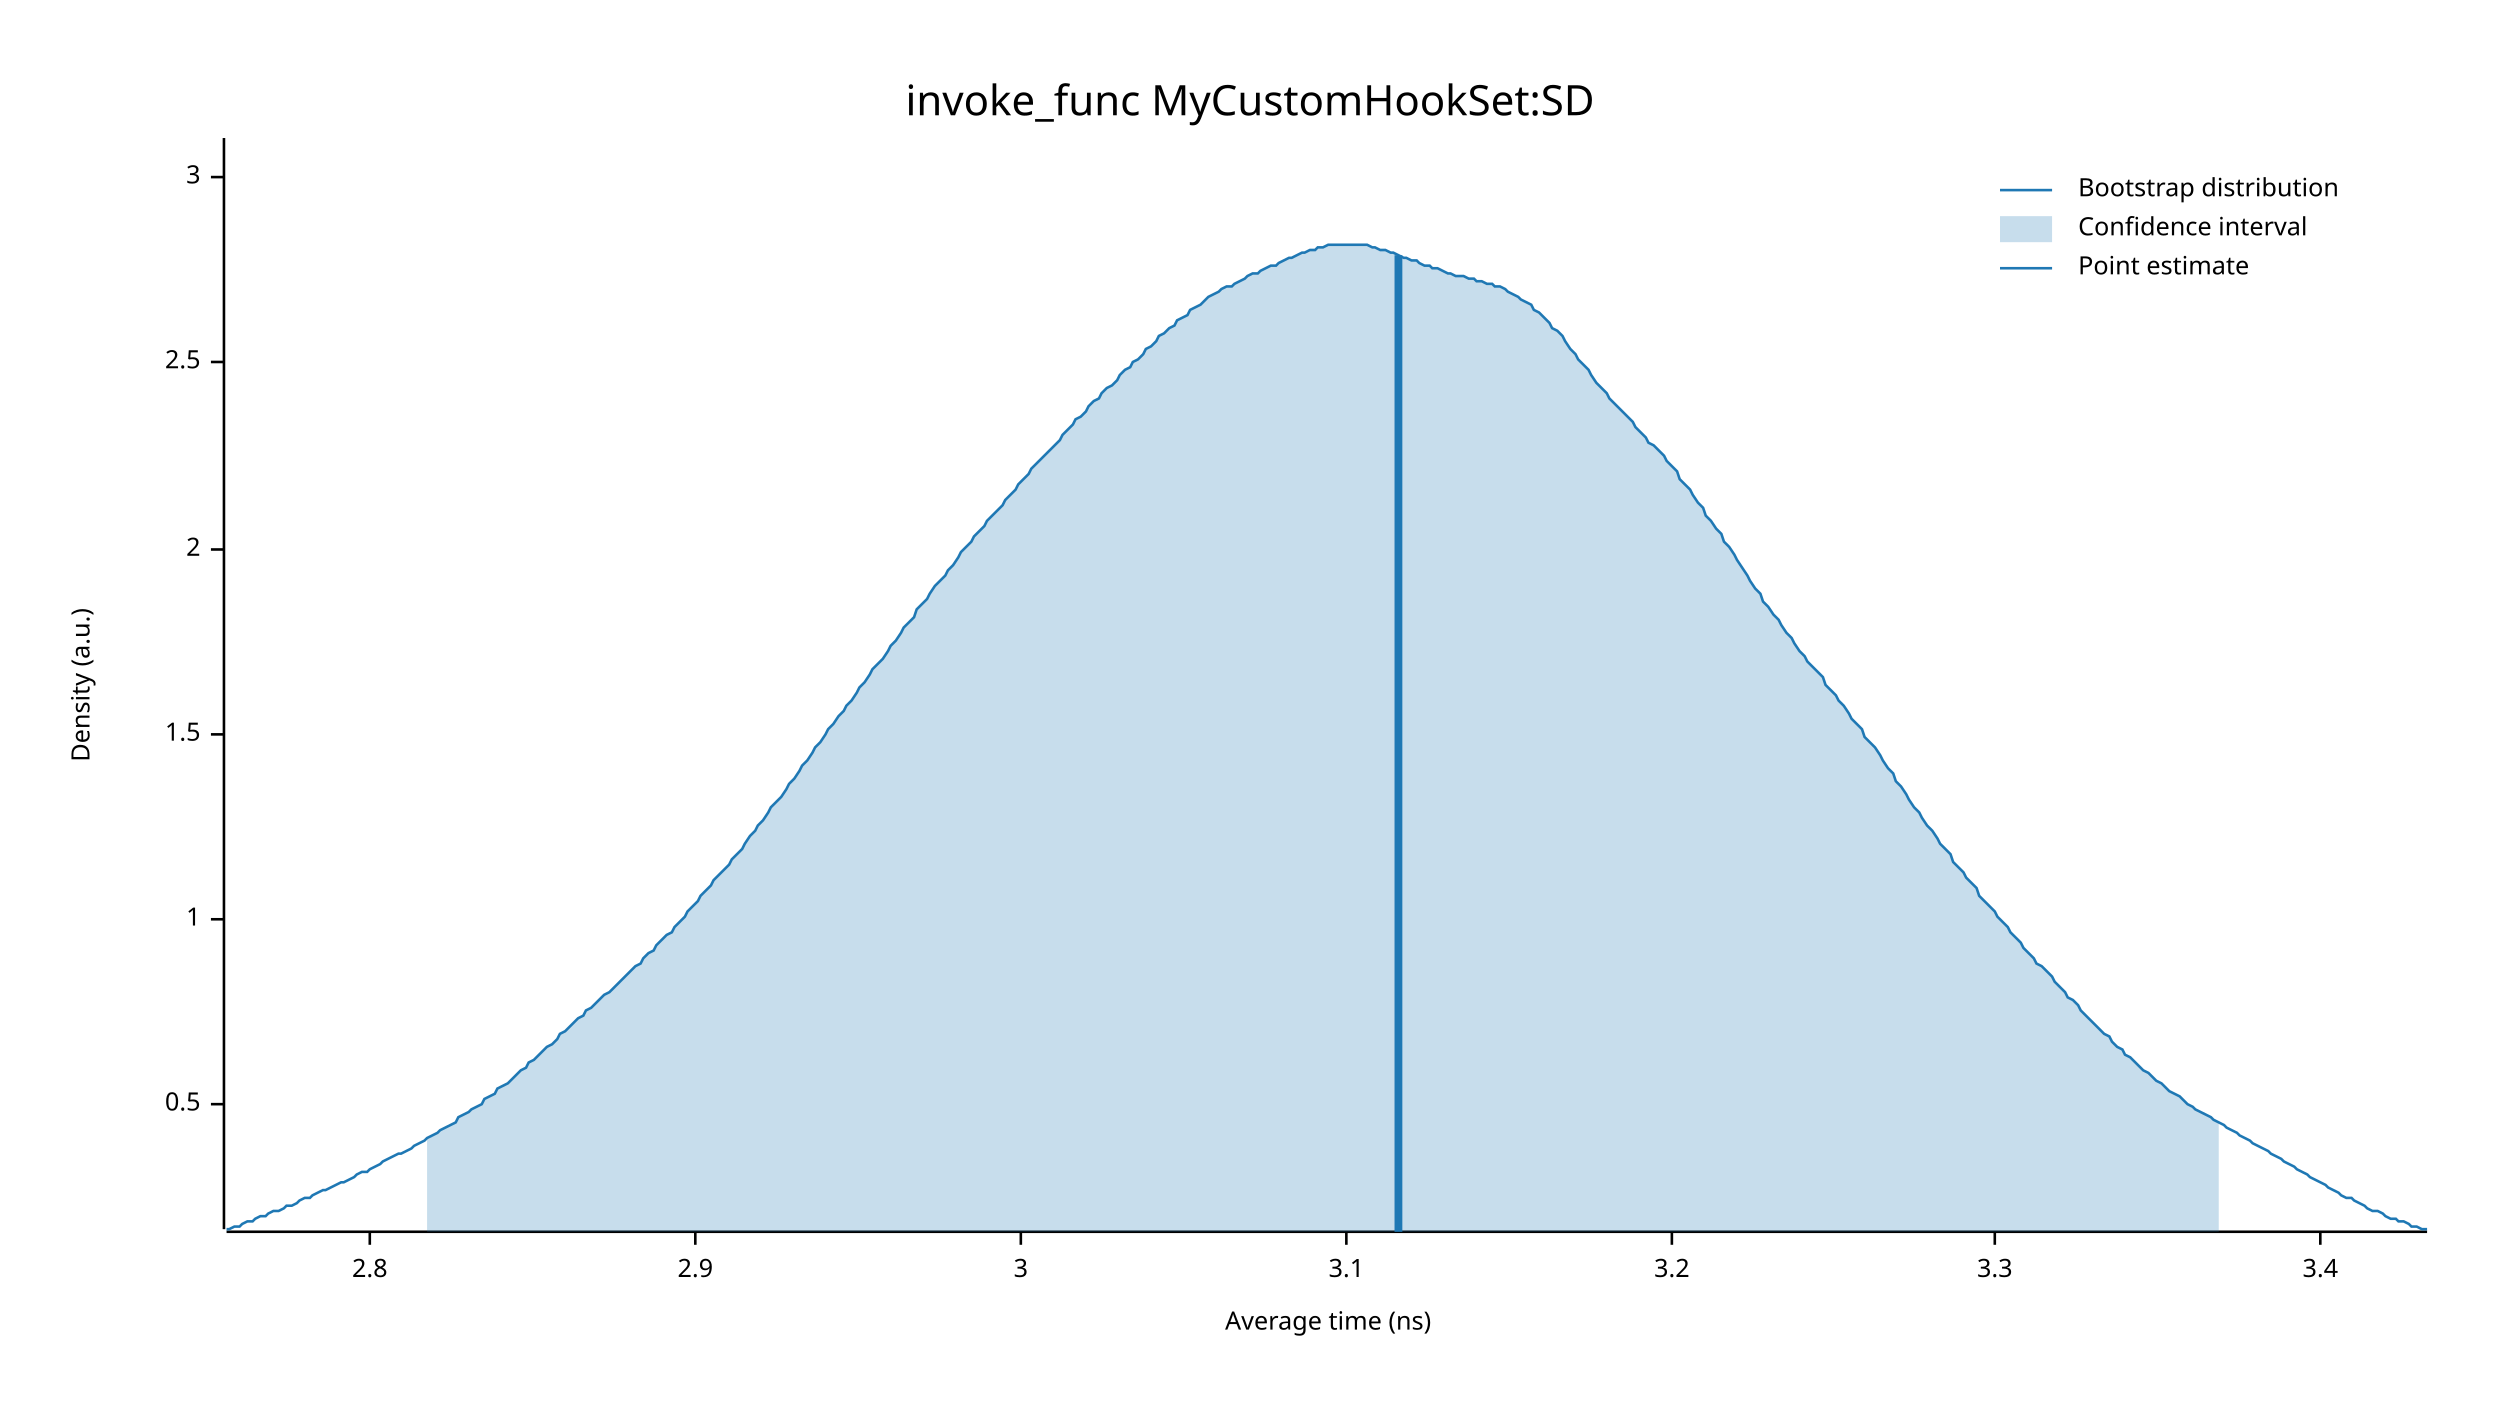
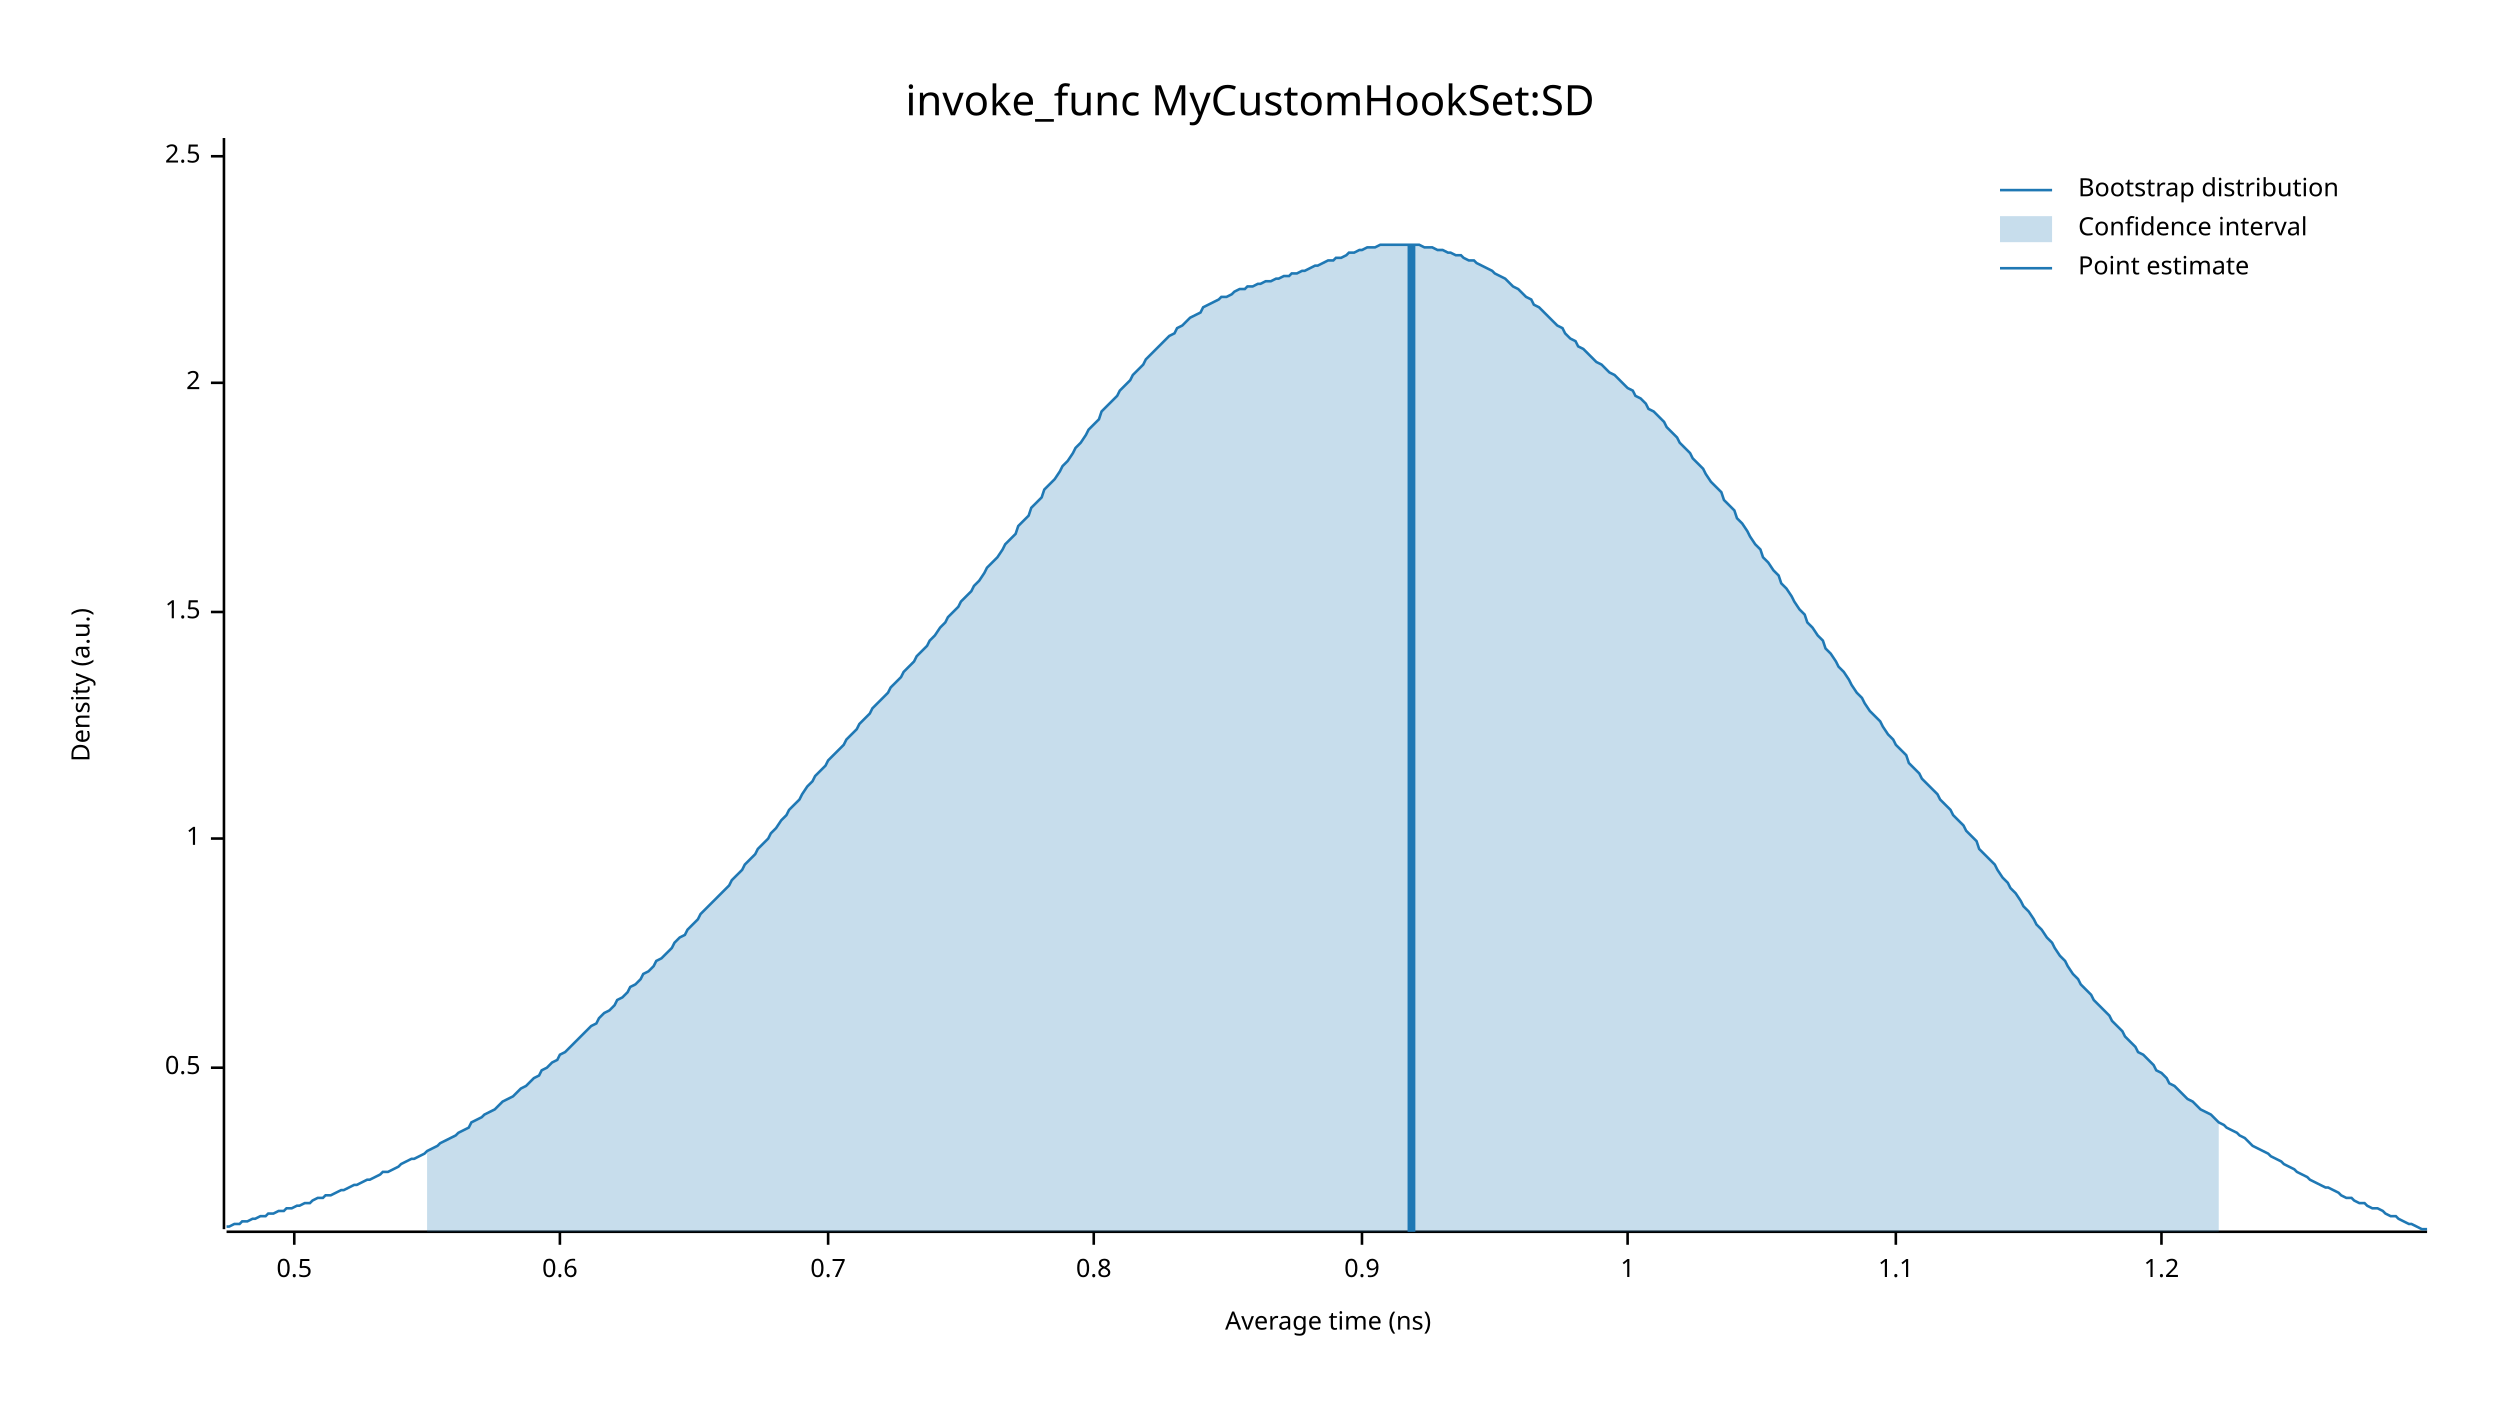
<svg xmlns="http://www.w3.org/2000/svg" width="960" height="540" viewBox="0 0 960 540">
  <text x="480" y="32" dy="0.76em" text-anchor="middle" font-family="sans-serif" font-size="16.129" opacity="1" fill="#000000">
invoke_func MyCustomHookSet:SD
</text>
  <text x="27" y="263" dy="0.76em" text-anchor="middle" font-family="sans-serif" font-size="9.677" opacity="1" fill="#000000" transform="rotate(270, 27, 263)">
Density (a.u.)
</text>
  <text x="510" y="513" dy="-0.5ex" text-anchor="middle" font-family="sans-serif" font-size="9.677" opacity="1" fill="#000000">
Average time (ns)
</text>
  <polyline fill="none" opacity="1" stroke="#000000" stroke-width="1" points="86,53 86,472 " />
-   <text x="77" y="424" dy="0.5ex" text-anchor="end" font-family="sans-serif" font-size="9.677" opacity="1" fill="#000000">
+   <text x="77" y="410" dy="0.5ex" text-anchor="end" font-family="sans-serif" font-size="9.677" opacity="1" fill="#000000">
0.5
</text>
-   <polyline fill="none" opacity="1" stroke="#000000" stroke-width="1" points="81,424 86,424 " />
-   <text x="77" y="353" dy="0.5ex" text-anchor="end" font-family="sans-serif" font-size="9.677" opacity="1" fill="#000000">
+   <polyline fill="none" opacity="1" stroke="#000000" stroke-width="1" points="81,410 86,410 " />
+   <text x="77" y="322" dy="0.5ex" text-anchor="end" font-family="sans-serif" font-size="9.677" opacity="1" fill="#000000">
1
</text>
-   <polyline fill="none" opacity="1" stroke="#000000" stroke-width="1" points="81,353 86,353 " />
-   <text x="77" y="282" dy="0.5ex" text-anchor="end" font-family="sans-serif" font-size="9.677" opacity="1" fill="#000000">
+   <polyline fill="none" opacity="1" stroke="#000000" stroke-width="1" points="81,322 86,322 " />
+   <text x="77" y="235" dy="0.5ex" text-anchor="end" font-family="sans-serif" font-size="9.677" opacity="1" fill="#000000">
1.5
</text>
-   <polyline fill="none" opacity="1" stroke="#000000" stroke-width="1" points="81,282 86,282 " />
-   <text x="77" y="211" dy="0.5ex" text-anchor="end" font-family="sans-serif" font-size="9.677" opacity="1" fill="#000000">
+   <polyline fill="none" opacity="1" stroke="#000000" stroke-width="1" points="81,235 86,235 " />
+   <text x="77" y="147" dy="0.5ex" text-anchor="end" font-family="sans-serif" font-size="9.677" opacity="1" fill="#000000">
2
</text>
-   <polyline fill="none" opacity="1" stroke="#000000" stroke-width="1" points="81,211 86,211 " />
-   <text x="77" y="139" dy="0.5ex" text-anchor="end" font-family="sans-serif" font-size="9.677" opacity="1" fill="#000000">
+   <polyline fill="none" opacity="1" stroke="#000000" stroke-width="1" points="81,147 86,147 " />
+   <text x="77" y="60" dy="0.5ex" text-anchor="end" font-family="sans-serif" font-size="9.677" opacity="1" fill="#000000">
2.5
</text>
-   <polyline fill="none" opacity="1" stroke="#000000" stroke-width="1" points="81,139 86,139 " />
-   <text x="77" y="68" dy="0.5ex" text-anchor="end" font-family="sans-serif" font-size="9.677" opacity="1" fill="#000000">
- 3
+   <polyline fill="none" opacity="1" stroke="#000000" stroke-width="1" points="81,60 86,60 " />
+   <polyline fill="none" opacity="1" stroke="#000000" stroke-width="1" points="87,473 932,473 " />
+   <text x="113" y="483" dy="0.76em" text-anchor="middle" font-family="sans-serif" font-size="9.677" opacity="1" fill="#000000">
+ 0.5
</text>
-   <polyline fill="none" opacity="1" stroke="#000000" stroke-width="1" points="81,68 86,68 " />
-   <polyline fill="none" opacity="1" stroke="#000000" stroke-width="1" points="87,473 932,473 " />
-   <text x="142" y="483" dy="0.76em" text-anchor="middle" font-family="sans-serif" font-size="9.677" opacity="1" fill="#000000">
- 2.8
+   <polyline fill="none" opacity="1" stroke="#000000" stroke-width="1" points="113,473 113,478 " />
+   <text x="215" y="483" dy="0.76em" text-anchor="middle" font-family="sans-serif" font-size="9.677" opacity="1" fill="#000000">
+ 0.6
</text>
-   <polyline fill="none" opacity="1" stroke="#000000" stroke-width="1" points="142,473 142,478 " />
-   <text x="267" y="483" dy="0.76em" text-anchor="middle" font-family="sans-serif" font-size="9.677" opacity="1" fill="#000000">
- 2.9
+   <polyline fill="none" opacity="1" stroke="#000000" stroke-width="1" points="215,473 215,478 " />
+   <text x="318" y="483" dy="0.76em" text-anchor="middle" font-family="sans-serif" font-size="9.677" opacity="1" fill="#000000">
+ 0.7
</text>
-   <polyline fill="none" opacity="1" stroke="#000000" stroke-width="1" points="267,473 267,478 " />
-   <text x="392" y="483" dy="0.76em" text-anchor="middle" font-family="sans-serif" font-size="9.677" opacity="1" fill="#000000">
- 3
+   <polyline fill="none" opacity="1" stroke="#000000" stroke-width="1" points="318,473 318,478 " />
+   <text x="420" y="483" dy="0.76em" text-anchor="middle" font-family="sans-serif" font-size="9.677" opacity="1" fill="#000000">
+ 0.8
</text>
-   <polyline fill="none" opacity="1" stroke="#000000" stroke-width="1" points="392,473 392,478 " />
-   <text x="517" y="483" dy="0.76em" text-anchor="middle" font-family="sans-serif" font-size="9.677" opacity="1" fill="#000000">
- 3.1
+   <polyline fill="none" opacity="1" stroke="#000000" stroke-width="1" points="420,473 420,478 " />
+   <text x="523" y="483" dy="0.76em" text-anchor="middle" font-family="sans-serif" font-size="9.677" opacity="1" fill="#000000">
+ 0.9
</text>
-   <polyline fill="none" opacity="1" stroke="#000000" stroke-width="1" points="517,473 517,478 " />
-   <text x="642" y="483" dy="0.76em" text-anchor="middle" font-family="sans-serif" font-size="9.677" opacity="1" fill="#000000">
- 3.2
+   <polyline fill="none" opacity="1" stroke="#000000" stroke-width="1" points="523,473 523,478 " />
+   <text x="625" y="483" dy="0.76em" text-anchor="middle" font-family="sans-serif" font-size="9.677" opacity="1" fill="#000000">
+ 1
</text>
-   <polyline fill="none" opacity="1" stroke="#000000" stroke-width="1" points="642,473 642,478 " />
-   <text x="766" y="483" dy="0.76em" text-anchor="middle" font-family="sans-serif" font-size="9.677" opacity="1" fill="#000000">
- 3.3
+   <polyline fill="none" opacity="1" stroke="#000000" stroke-width="1" points="625,473 625,478 " />
+   <text x="728" y="483" dy="0.76em" text-anchor="middle" font-family="sans-serif" font-size="9.677" opacity="1" fill="#000000">
+ 1.1
</text>
-   <polyline fill="none" opacity="1" stroke="#000000" stroke-width="1" points="766,473 766,478 " />
-   <text x="891" y="483" dy="0.76em" text-anchor="middle" font-family="sans-serif" font-size="9.677" opacity="1" fill="#000000">
- 3.4
+   <polyline fill="none" opacity="1" stroke="#000000" stroke-width="1" points="728,473 728,478 " />
+   <text x="830" y="483" dy="0.76em" text-anchor="middle" font-family="sans-serif" font-size="9.677" opacity="1" fill="#000000">
+ 1.2
</text>
-   <polyline fill="none" opacity="1" stroke="#000000" stroke-width="1" points="891,473 891,478 " />
-   <polyline fill="none" opacity="1" stroke="#1F78B4" stroke-width="1" points="87,472 88,472 90,471 92,471 93,470 95,469 97,469 98,468 100,467 102,467 103,466 105,465 107,465 109,464 110,463 112,463 114,462 115,461 117,460 119,460 120,459 122,458 124,457 125,457 127,456 129,455 131,454 132,454 134,453 136,452 137,451 139,450 141,450 142,449 144,448 146,447 147,446 149,445 151,444 153,443 154,443 156,442 158,441 159,440 161,439 163,438 164,437 166,436 168,435 169,434 171,433 173,432 175,431 176,429 178,428 180,427 181,426 183,425 185,424 186,422 188,421 190,420 191,418 193,417 195,416 197,414 198,413 200,411 202,410 203,408 205,407 207,405 208,404 210,402 212,401 214,399 215,397 217,396 219,394 220,393 222,391 224,390 225,388 227,387 229,385 230,384 232,382 234,381 236,379 237,378 239,376 241,374 242,373 244,371 246,370 247,368 249,366 251,365 252,363 254,361 256,359 258,358 259,356 261,354 263,352 264,350 266,348 268,346 269,344 271,342 273,340 274,338 276,336 278,334 280,332 281,330 283,328 285,326 286,324 288,321 290,319 291,317 293,315 295,312 296,310 298,308 300,306 302,303 303,301 305,299 307,296 308,294 310,292 312,289 313,287 315,285 317,282 318,280 320,278 322,275 324,273 325,271 327,269 329,266 330,264 332,262 334,259 335,257 337,255 339,253 341,250 342,248 344,246 346,243 347,241 349,239 351,237 352,234 354,232 356,230 357,228 359,225 361,223 363,221 364,219 366,217 368,214 369,212 371,210 373,208 374,206 376,204 378,202 379,200 381,198 383,196 385,194 386,192 388,190 390,188 391,186 393,184 395,182 396,180 398,178 400,176 401,175 403,173 405,171 407,169 408,167 410,165 412,163 413,161 415,160 417,158 418,156 420,154 422,153 423,151 425,149 427,148 429,146 430,144 432,142 434,141 435,139 437,138 439,136 440,134 442,133 444,131 445,129 447,128 449,126 451,125 452,123 454,122 456,121 457,119 459,118 461,117 462,116 464,114 466,113 468,112 469,111 471,110 473,110 474,109 476,108 478,107 479,106 481,105 483,105 484,104 486,103 488,102 490,102 491,101 493,100 495,99 496,99 498,98 500,97 501,97 503,96 505,96 506,95 508,95 510,94 512,94 513,94 515,94 517,94 518,94 520,94 522,94 523,94 525,94 527,95 528,95 530,96 532,96 534,97 535,97 537,98 539,99 540,99 542,100 544,100 545,101 547,102 549,102 550,103 552,103 554,104 556,105 557,105 559,106 561,106 562,106 564,107 566,107 567,108 569,108 571,109 573,109 574,110 576,110 578,111 579,112 581,113 583,114 584,115 586,116 588,117 589,119 591,120 593,122 595,124 596,126 598,127 600,129 601,131 603,134 605,136 606,138 608,140 610,142 611,144 613,147 615,149 617,151 618,153 620,155 622,157 623,158 625,160 627,162 628,164 630,166 632,168 633,170 635,171 637,173 639,175 640,177 642,179 644,181 645,184 647,186 649,188 650,190 652,193 654,195 655,198 657,200 659,203 661,205 662,208 664,210 666,213 667,215 669,218 671,221 672,223 674,226 676,228 677,231 679,233 681,236 683,238 684,240 686,243 688,245 689,247 691,250 693,252 694,254 696,256 698,258 700,260 701,263 703,265 705,267 706,269 708,271 710,274 711,276 713,278 715,280 716,283 718,285 720,287 722,290 723,292 725,295 727,297 728,300 730,302 732,305 733,307 735,310 737,312 738,314 740,317 742,319 744,322 745,324 747,326 749,328 750,331 752,333 754,335 755,337 757,339 759,341 760,344 762,346 764,348 766,350 767,352 769,354 771,356 772,358 774,360 776,362 777,364 779,366 781,368 782,370 784,371 786,373 788,375 789,377 791,379 793,381 794,383 796,384 798,386 799,388 801,390 803,392 804,393 806,395 808,397 810,398 811,400 813,402 815,403 816,405 818,406 820,408 821,409 823,411 825,412 827,414 828,415 830,416 832,418 833,419 835,420 837,421 838,422 840,424 842,425 843,426 845,427 847,428 849,429 850,430 852,431 854,432 855,433 857,434 859,435 860,436 862,437 864,438 865,439 867,440 869,441 871,442 872,443 874,444 876,445 877,446 879,447 881,448 882,449 884,450 886,451 887,452 889,453 891,454 893,455 894,456 896,457 898,458 899,459 901,460 903,460 904,461 906,462 908,463 909,464 911,465 913,465 915,466 916,467 918,468 920,468 921,469 923,469 925,470 926,471 928,471 930,472 932,472 " />
-   <polygon opacity="0.25" fill="#1F78B4" points="164,437 166,436 168,435 169,434 171,433 173,432 175,431 176,429 178,428 180,427 181,426 183,425 185,424 186,422 188,421 190,420 191,418 193,417 195,416 197,414 198,413 200,411 202,410 203,408 205,407 207,405 208,404 210,402 212,401 214,399 215,397 217,396 219,394 220,393 222,391 224,390 225,388 227,387 229,385 230,384 232,382 234,381 236,379 237,378 239,376 241,374 242,373 244,371 246,370 247,368 249,366 251,365 252,363 254,361 256,359 258,358 259,356 261,354 263,352 264,350 266,348 268,346 269,344 271,342 273,340 274,338 276,336 278,334 280,332 281,330 283,328 285,326 286,324 288,321 290,319 291,317 293,315 295,312 296,310 298,308 300,306 302,303 303,301 305,299 307,296 308,294 310,292 312,289 313,287 315,285 317,282 318,280 320,278 322,275 324,273 325,271 327,269 329,266 330,264 332,262 334,259 335,257 337,255 339,253 341,250 342,248 344,246 346,243 347,241 349,239 351,237 352,234 354,232 356,230 357,228 359,225 361,223 363,221 364,219 366,217 368,214 369,212 371,210 373,208 374,206 376,204 378,202 379,200 381,198 383,196 385,194 386,192 388,190 390,188 391,186 393,184 395,182 396,180 398,178 400,176 401,175 403,173 405,171 407,169 408,167 410,165 412,163 413,161 415,160 417,158 418,156 420,154 422,153 423,151 425,149 427,148 429,146 430,144 432,142 434,141 435,139 437,138 439,136 440,134 442,133 444,131 445,129 447,128 449,126 451,125 452,123 454,122 456,121 457,119 459,118 461,117 462,116 464,114 466,113 468,112 469,111 471,110 473,110 474,109 476,108 478,107 479,106 481,105 483,105 484,104 486,103 488,102 490,102 491,101 493,100 495,99 496,99 498,98 500,97 501,97 503,96 505,96 506,95 508,95 510,94 512,94 513,94 515,94 517,94 518,94 520,94 522,94 523,94 525,94 527,95 528,95 530,96 532,96 534,97 535,97 537,98 539,99 540,99 542,100 544,100 545,101 547,102 549,102 550,103 552,103 554,104 556,105 557,105 559,106 561,106 562,106 564,107 566,107 567,108 569,108 571,109 573,109 574,110 576,110 578,111 579,112 581,113 583,114 584,115 586,116 588,117 589,119 591,120 593,122 595,124 596,126 598,127 600,129 601,131 603,134 605,136 606,138 608,140 610,142 611,144 613,147 615,149 617,151 618,153 620,155 622,157 623,158 625,160 627,162 628,164 630,166 632,168 633,170 635,171 637,173 639,175 640,177 642,179 644,181 645,184 647,186 649,188 650,190 652,193 654,195 655,198 657,200 659,203 661,205 662,208 664,210 666,213 667,215 669,218 671,221 672,223 674,226 676,228 677,231 679,233 681,236 683,238 684,240 686,243 688,245 689,247 691,250 693,252 694,254 696,256 698,258 700,260 701,263 703,265 705,267 706,269 708,271 710,274 711,276 713,278 715,280 716,283 718,285 720,287 722,290 723,292 725,295 727,297 728,300 730,302 732,305 733,307 735,310 737,312 738,314 740,317 742,319 744,322 745,324 747,326 749,328 750,331 752,333 754,335 755,337 757,339 759,341 760,344 762,346 764,348 766,350 767,352 769,354 771,356 772,358 774,360 776,362 777,364 779,366 781,368 782,370 784,371 786,373 788,375 789,377 791,379 793,381 794,383 796,384 798,386 799,388 801,390 803,392 804,393 806,395 808,397 810,398 811,400 813,402 815,403 816,405 818,406 820,408 821,409 823,411 825,412 827,414 828,415 830,416 832,418 833,419 835,420 837,421 838,422 840,424 842,425 843,426 845,427 847,428 849,429 850,430 852,431 852,473 164,473 " />
-   <polyline fill="none" opacity="1" stroke="#1F78B4" stroke-width="3" points="537,473 537,98 " />
+   <polyline fill="none" opacity="1" stroke="#000000" stroke-width="1" points="830,473 830,478 " />
+   <polyline fill="none" opacity="1" stroke="#1F78B4" stroke-width="1" points="87,471 88,471 90,470 92,470 93,469 95,469 97,468 98,468 100,467 102,467 103,466 105,466 107,465 109,465 110,464 112,464 114,463 115,463 117,462 119,462 120,461 122,460 124,460 125,459 127,459 129,458 131,457 132,457 134,456 136,455 137,455 139,454 141,453 142,453 144,452 146,451 147,450 149,450 151,449 153,448 154,447 156,446 158,445 159,445 161,444 163,443 164,442 166,441 168,440 169,439 171,438 173,437 175,436 176,435 178,434 180,433 181,431 183,430 185,429 186,428 188,427 190,426 191,425 193,423 195,422 197,421 198,420 200,418 202,417 203,416 205,414 207,413 208,411 210,410 212,408 214,407 215,405 217,404 219,402 220,401 222,399 224,397 225,396 227,394 229,393 230,391 232,389 234,388 236,386 237,384 239,383 241,381 242,379 244,378 246,376 247,374 249,373 251,371 252,369 254,368 256,366 258,364 259,362 261,360 263,359 264,357 266,355 268,353 269,351 271,349 273,347 274,346 276,344 278,342 280,340 281,338 283,336 285,334 286,332 288,330 290,328 291,326 293,324 295,322 296,320 298,318 300,315 302,313 303,311 305,309 307,307 308,305 310,302 312,300 313,298 315,296 317,294 318,292 320,290 322,288 324,286 325,284 327,282 329,280 330,278 332,276 334,274 335,272 337,270 339,268 341,266 342,264 344,262 346,260 347,258 349,256 351,254 352,252 354,250 356,248 357,246 359,244 361,241 363,239 364,237 366,235 368,233 369,231 371,229 373,227 374,225 376,223 378,220 379,218 381,216 383,214 385,211 386,209 388,207 390,205 391,202 393,200 395,198 396,195 398,193 400,191 401,188 403,186 405,184 407,181 408,179 410,177 412,174 413,172 415,170 417,167 418,165 420,163 422,161 423,158 425,156 427,154 429,152 430,150 432,148 434,146 435,144 437,142 439,140 440,138 442,136 444,134 445,133 447,131 449,129 451,128 452,126 454,125 456,123 457,122 459,121 461,120 462,118 464,117 466,116 468,115 469,114 471,114 473,113 474,112 476,111 478,111 479,110 481,110 483,109 484,109 486,108 488,108 490,107 491,107 493,106 495,106 496,105 498,105 500,104 501,104 503,103 505,102 506,102 508,101 510,100 512,100 513,99 515,99 517,98 518,97 520,97 522,96 523,96 525,95 527,95 528,95 530,94 532,94 534,94 535,94 537,94 539,94 540,94 542,94 544,94 545,94 547,95 549,95 550,95 552,96 554,96 556,97 557,97 559,98 561,98 562,99 564,100 566,100 567,101 569,102 571,103 573,104 574,105 576,106 578,107 579,108 581,110 583,111 584,112 586,114 588,115 589,117 591,118 593,120 595,122 596,123 598,125 600,126 601,128 603,130 605,131 606,133 608,134 610,136 611,137 613,139 615,140 617,142 618,143 620,144 622,146 623,147 625,149 627,150 628,152 630,153 632,155 633,157 635,158 637,160 639,162 640,164 642,166 644,168 645,170 647,172 649,174 650,176 652,178 654,180 655,182 657,185 659,187 661,189 662,192 664,194 666,196 667,199 669,201 671,204 672,206 674,209 676,211 677,214 679,216 681,219 683,221 684,224 686,226 688,229 689,231 691,234 693,236 694,239 696,241 698,244 700,246 701,249 703,251 705,254 706,256 708,258 710,261 711,263 713,266 715,268 716,270 718,273 720,275 722,277 723,279 725,282 727,284 728,286 730,288 732,290 733,293 735,295 737,297 738,299 740,301 742,303 744,305 745,307 747,309 749,311 750,313 752,315 754,317 755,319 757,321 759,323 760,326 762,328 764,330 766,332 767,334 769,337 771,339 772,341 774,343 776,346 777,348 779,350 781,353 782,355 784,357 786,360 788,362 789,364 791,367 793,369 794,371 796,374 798,376 799,378 801,380 803,382 804,384 806,386 808,388 810,390 811,392 813,394 815,396 816,398 818,400 820,402 821,404 823,405 825,407 827,409 828,411 830,412 832,414 833,416 835,417 837,419 838,420 840,422 842,423 843,424 845,426 847,427 849,428 850,429 852,431 854,432 855,433 857,434 859,435 860,436 862,437 864,439 865,440 867,441 869,442 871,443 872,444 874,445 876,446 877,447 879,448 881,449 882,450 884,451 886,452 887,453 889,454 891,455 893,456 894,456 896,457 898,458 899,459 901,460 903,460 904,461 906,462 908,462 909,463 911,464 913,464 915,465 916,466 918,467 920,467 921,468 923,469 925,470 926,470 928,471 930,472 932,472 " />
+   <polygon opacity="0.25" fill="#1F78B4" points="164,442 166,441 168,440 169,439 171,438 173,437 175,436 176,435 178,434 180,433 181,431 183,430 185,429 186,428 188,427 190,426 191,425 193,423 195,422 197,421 198,420 200,418 202,417 203,416 205,414 207,413 208,411 210,410 212,408 214,407 215,405 217,404 219,402 220,401 222,399 224,397 225,396 227,394 229,393 230,391 232,389 234,388 236,386 237,384 239,383 241,381 242,379 244,378 246,376 247,374 249,373 251,371 252,369 254,368 256,366 258,364 259,362 261,360 263,359 264,357 266,355 268,353 269,351 271,349 273,347 274,346 276,344 278,342 280,340 281,338 283,336 285,334 286,332 288,330 290,328 291,326 293,324 295,322 296,320 298,318 300,315 302,313 303,311 305,309 307,307 308,305 310,302 312,300 313,298 315,296 317,294 318,292 320,290 322,288 324,286 325,284 327,282 329,280 330,278 332,276 334,274 335,272 337,270 339,268 341,266 342,264 344,262 346,260 347,258 349,256 351,254 352,252 354,250 356,248 357,246 359,244 361,241 363,239 364,237 366,235 368,233 369,231 371,229 373,227 374,225 376,223 378,220 379,218 381,216 383,214 385,211 386,209 388,207 390,205 391,202 393,200 395,198 396,195 398,193 400,191 401,188 403,186 405,184 407,181 408,179 410,177 412,174 413,172 415,170 417,167 418,165 420,163 422,161 423,158 425,156 427,154 429,152 430,150 432,148 434,146 435,144 437,142 439,140 440,138 442,136 444,134 445,133 447,131 449,129 451,128 452,126 454,125 456,123 457,122 459,121 461,120 462,118 464,117 466,116 468,115 469,114 471,114 473,113 474,112 476,111 478,111 479,110 481,110 483,109 484,109 486,108 488,108 490,107 491,107 493,106 495,106 496,105 498,105 500,104 501,104 503,103 505,102 506,102 508,101 510,100 512,100 513,99 515,99 517,98 518,97 520,97 522,96 523,96 525,95 527,95 528,95 530,94 532,94 534,94 535,94 537,94 539,94 540,94 542,94 544,94 545,94 547,95 549,95 550,95 552,96 554,96 556,97 557,97 559,98 561,98 562,99 564,100 566,100 567,101 569,102 571,103 573,104 574,105 576,106 578,107 579,108 581,110 583,111 584,112 586,114 588,115 589,117 591,118 593,120 595,122 596,123 598,125 600,126 601,128 603,130 605,131 606,133 608,134 610,136 611,137 613,139 615,140 617,142 618,143 620,144 622,146 623,147 625,149 627,150 628,152 630,153 632,155 633,157 635,158 637,160 639,162 640,164 642,166 644,168 645,170 647,172 649,174 650,176 652,178 654,180 655,182 657,185 659,187 661,189 662,192 664,194 666,196 667,199 669,201 671,204 672,206 674,209 676,211 677,214 679,216 681,219 683,221 684,224 686,226 688,229 689,231 691,234 693,236 694,239 696,241 698,244 700,246 701,249 703,251 705,254 706,256 708,258 710,261 711,263 713,266 715,268 716,270 718,273 720,275 722,277 723,279 725,282 727,284 728,286 730,288 732,290 733,293 735,295 737,297 738,299 740,301 742,303 744,305 745,307 747,309 749,311 750,313 752,315 754,317 755,319 757,321 759,323 760,326 762,328 764,330 766,332 767,334 769,337 771,339 772,341 774,343 776,346 777,348 779,350 781,353 782,355 784,357 786,360 788,362 789,364 791,367 793,369 794,371 796,374 798,376 799,378 801,380 803,382 804,384 806,386 808,388 810,390 811,392 813,394 815,396 816,398 818,400 820,402 821,404 823,405 825,407 827,409 828,411 830,412 832,414 833,416 835,417 837,419 838,420 840,422 842,423 843,424 845,426 847,427 849,428 850,429 852,431 852,473 164,473 " />
+   <polyline fill="none" opacity="1" stroke="#1F78B4" stroke-width="3" points="542,473 542,94 " />
  <text x="798" y="68" dy="0.76em" text-anchor="start" font-family="sans-serif" font-size="9.677" opacity="1" fill="#000000">
Bootstrap distribution
</text>
  <text x="798" y="83" dy="0.76em" text-anchor="start" font-family="sans-serif" font-size="9.677" opacity="1" fill="#000000">
Confidence interval
</text>
  <text x="798" y="98" dy="0.76em" text-anchor="start" font-family="sans-serif" font-size="9.677" opacity="1" fill="#000000">
Point estimate
</text>
  <polyline fill="none" opacity="1" stroke="#1F78B4" stroke-width="1" points="768,73 788,73 " />
  <rect x="768" y="83" width="20" height="10" opacity="0.25" fill="#1F78B4" stroke="none" />
  <polyline fill="none" opacity="1" stroke="#1F78B4" stroke-width="1" points="768,103 788,103 " />
</svg>
